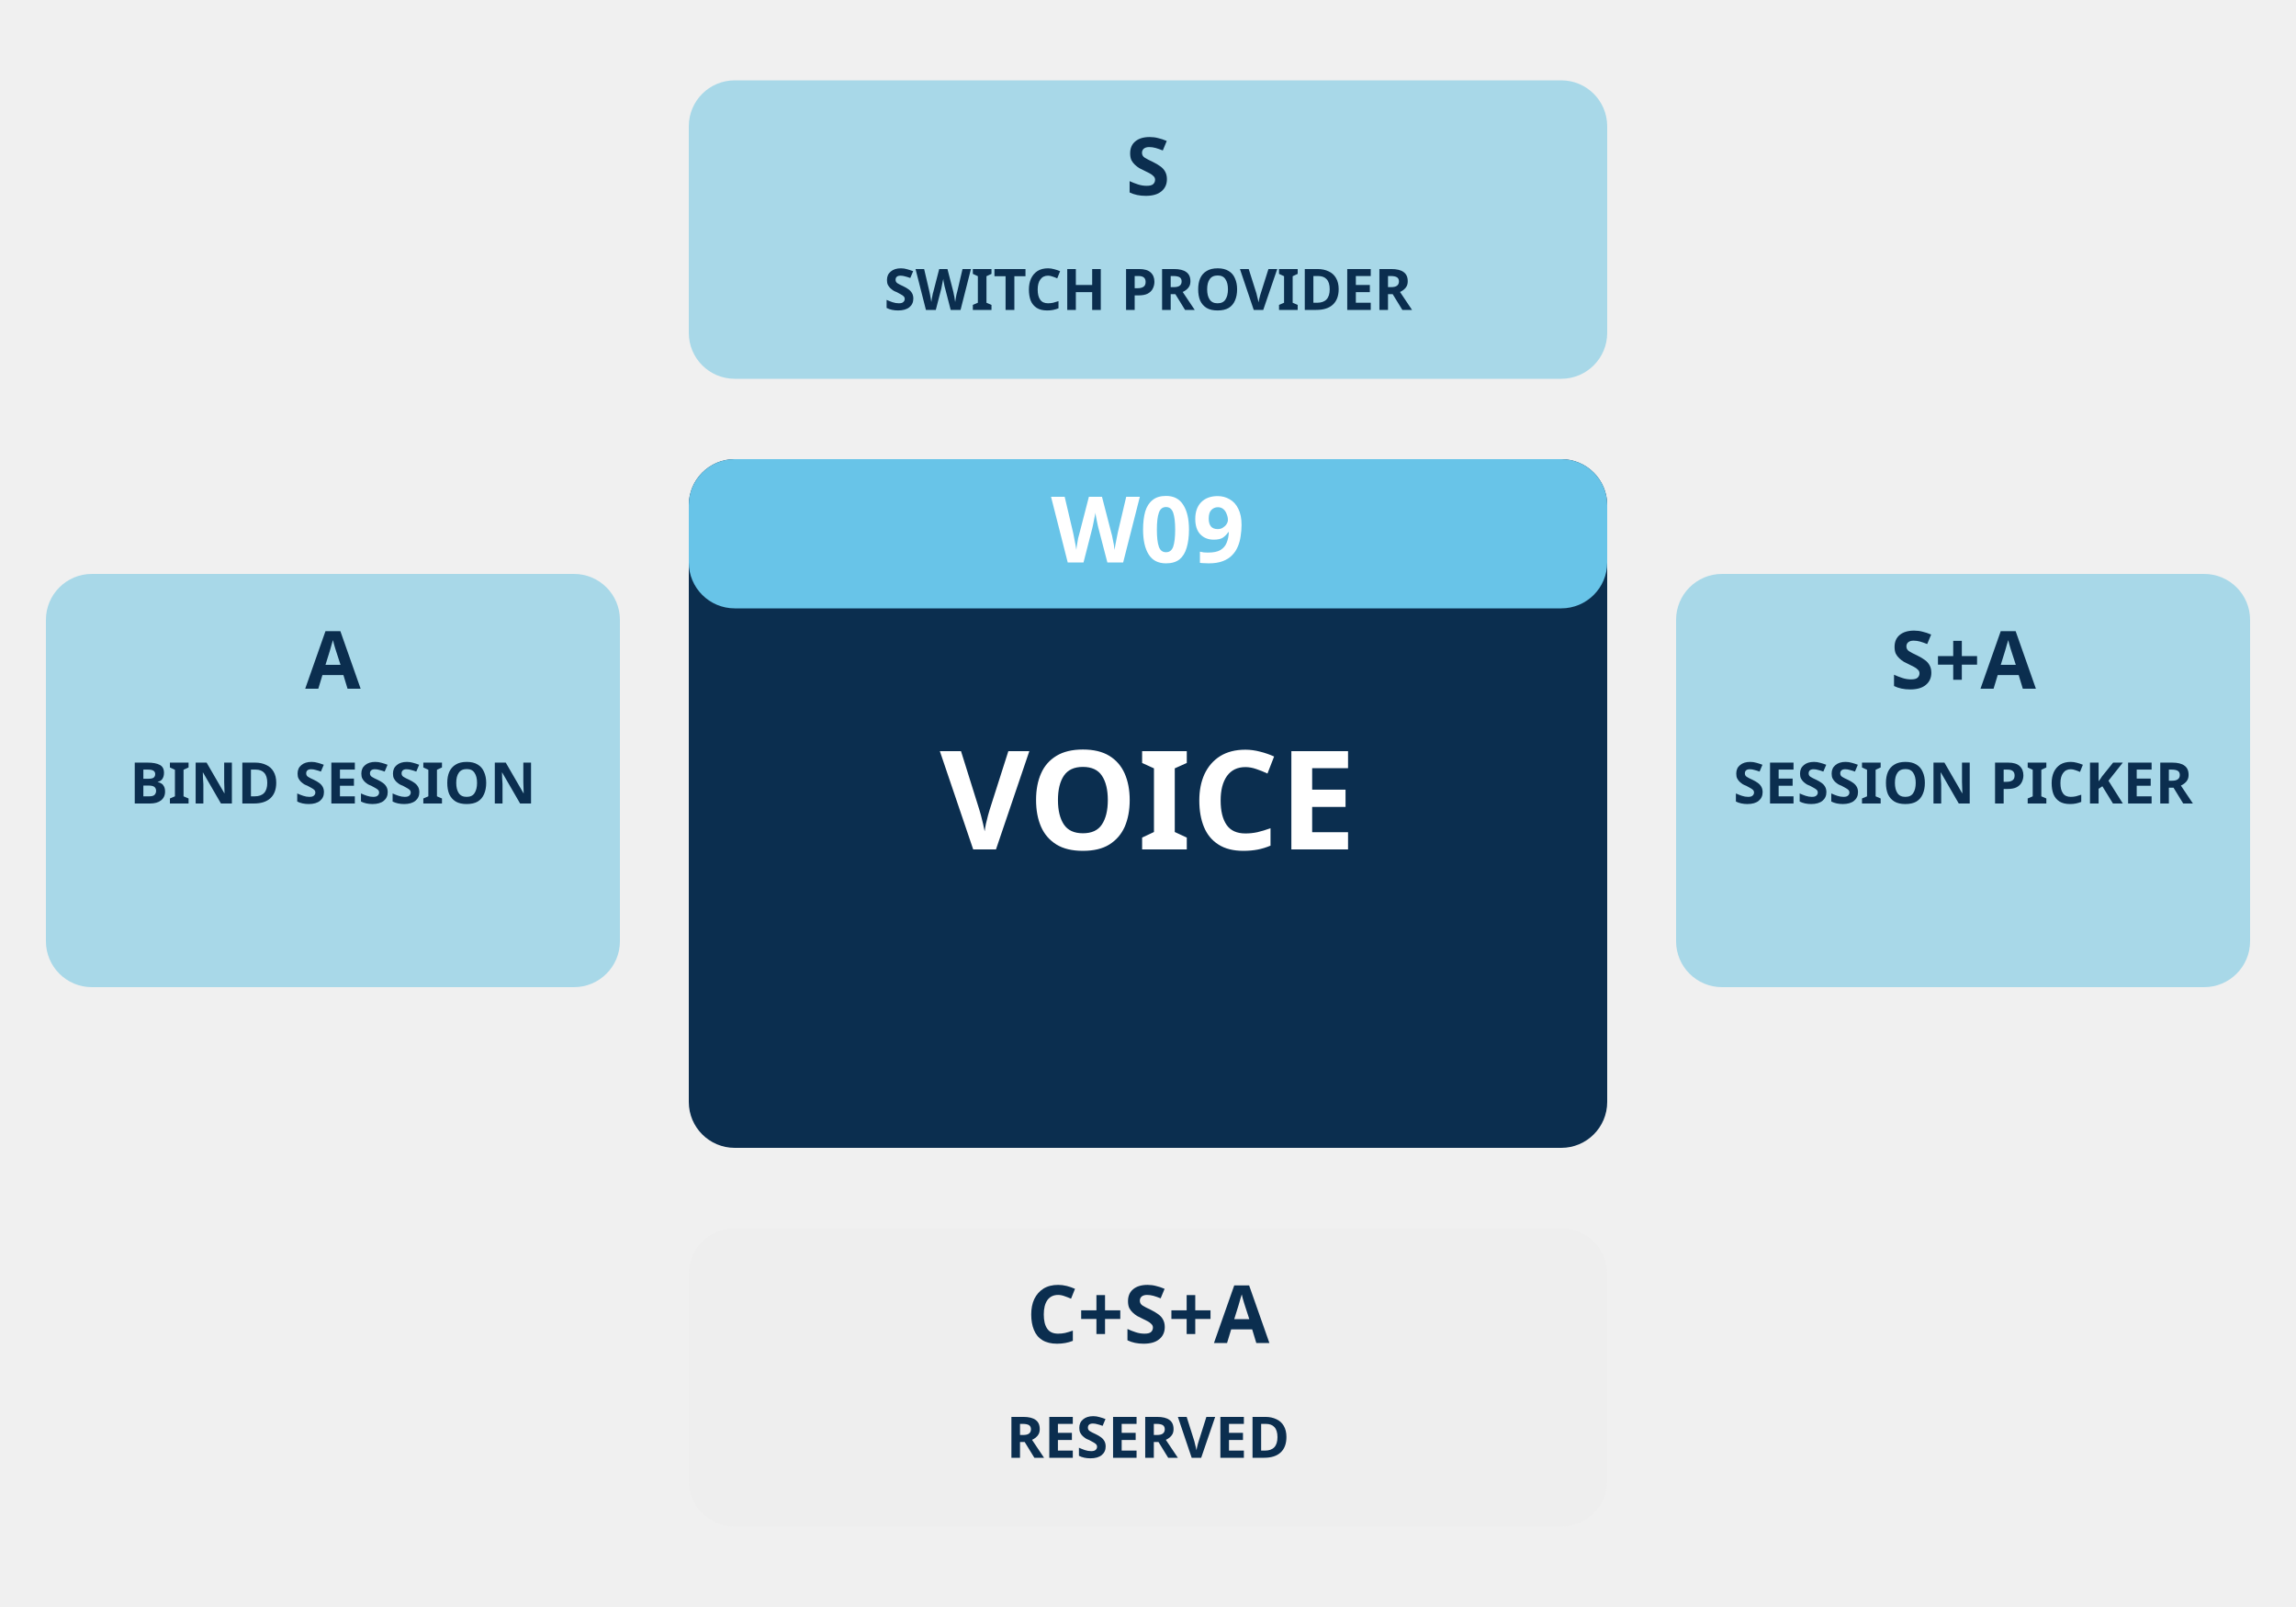
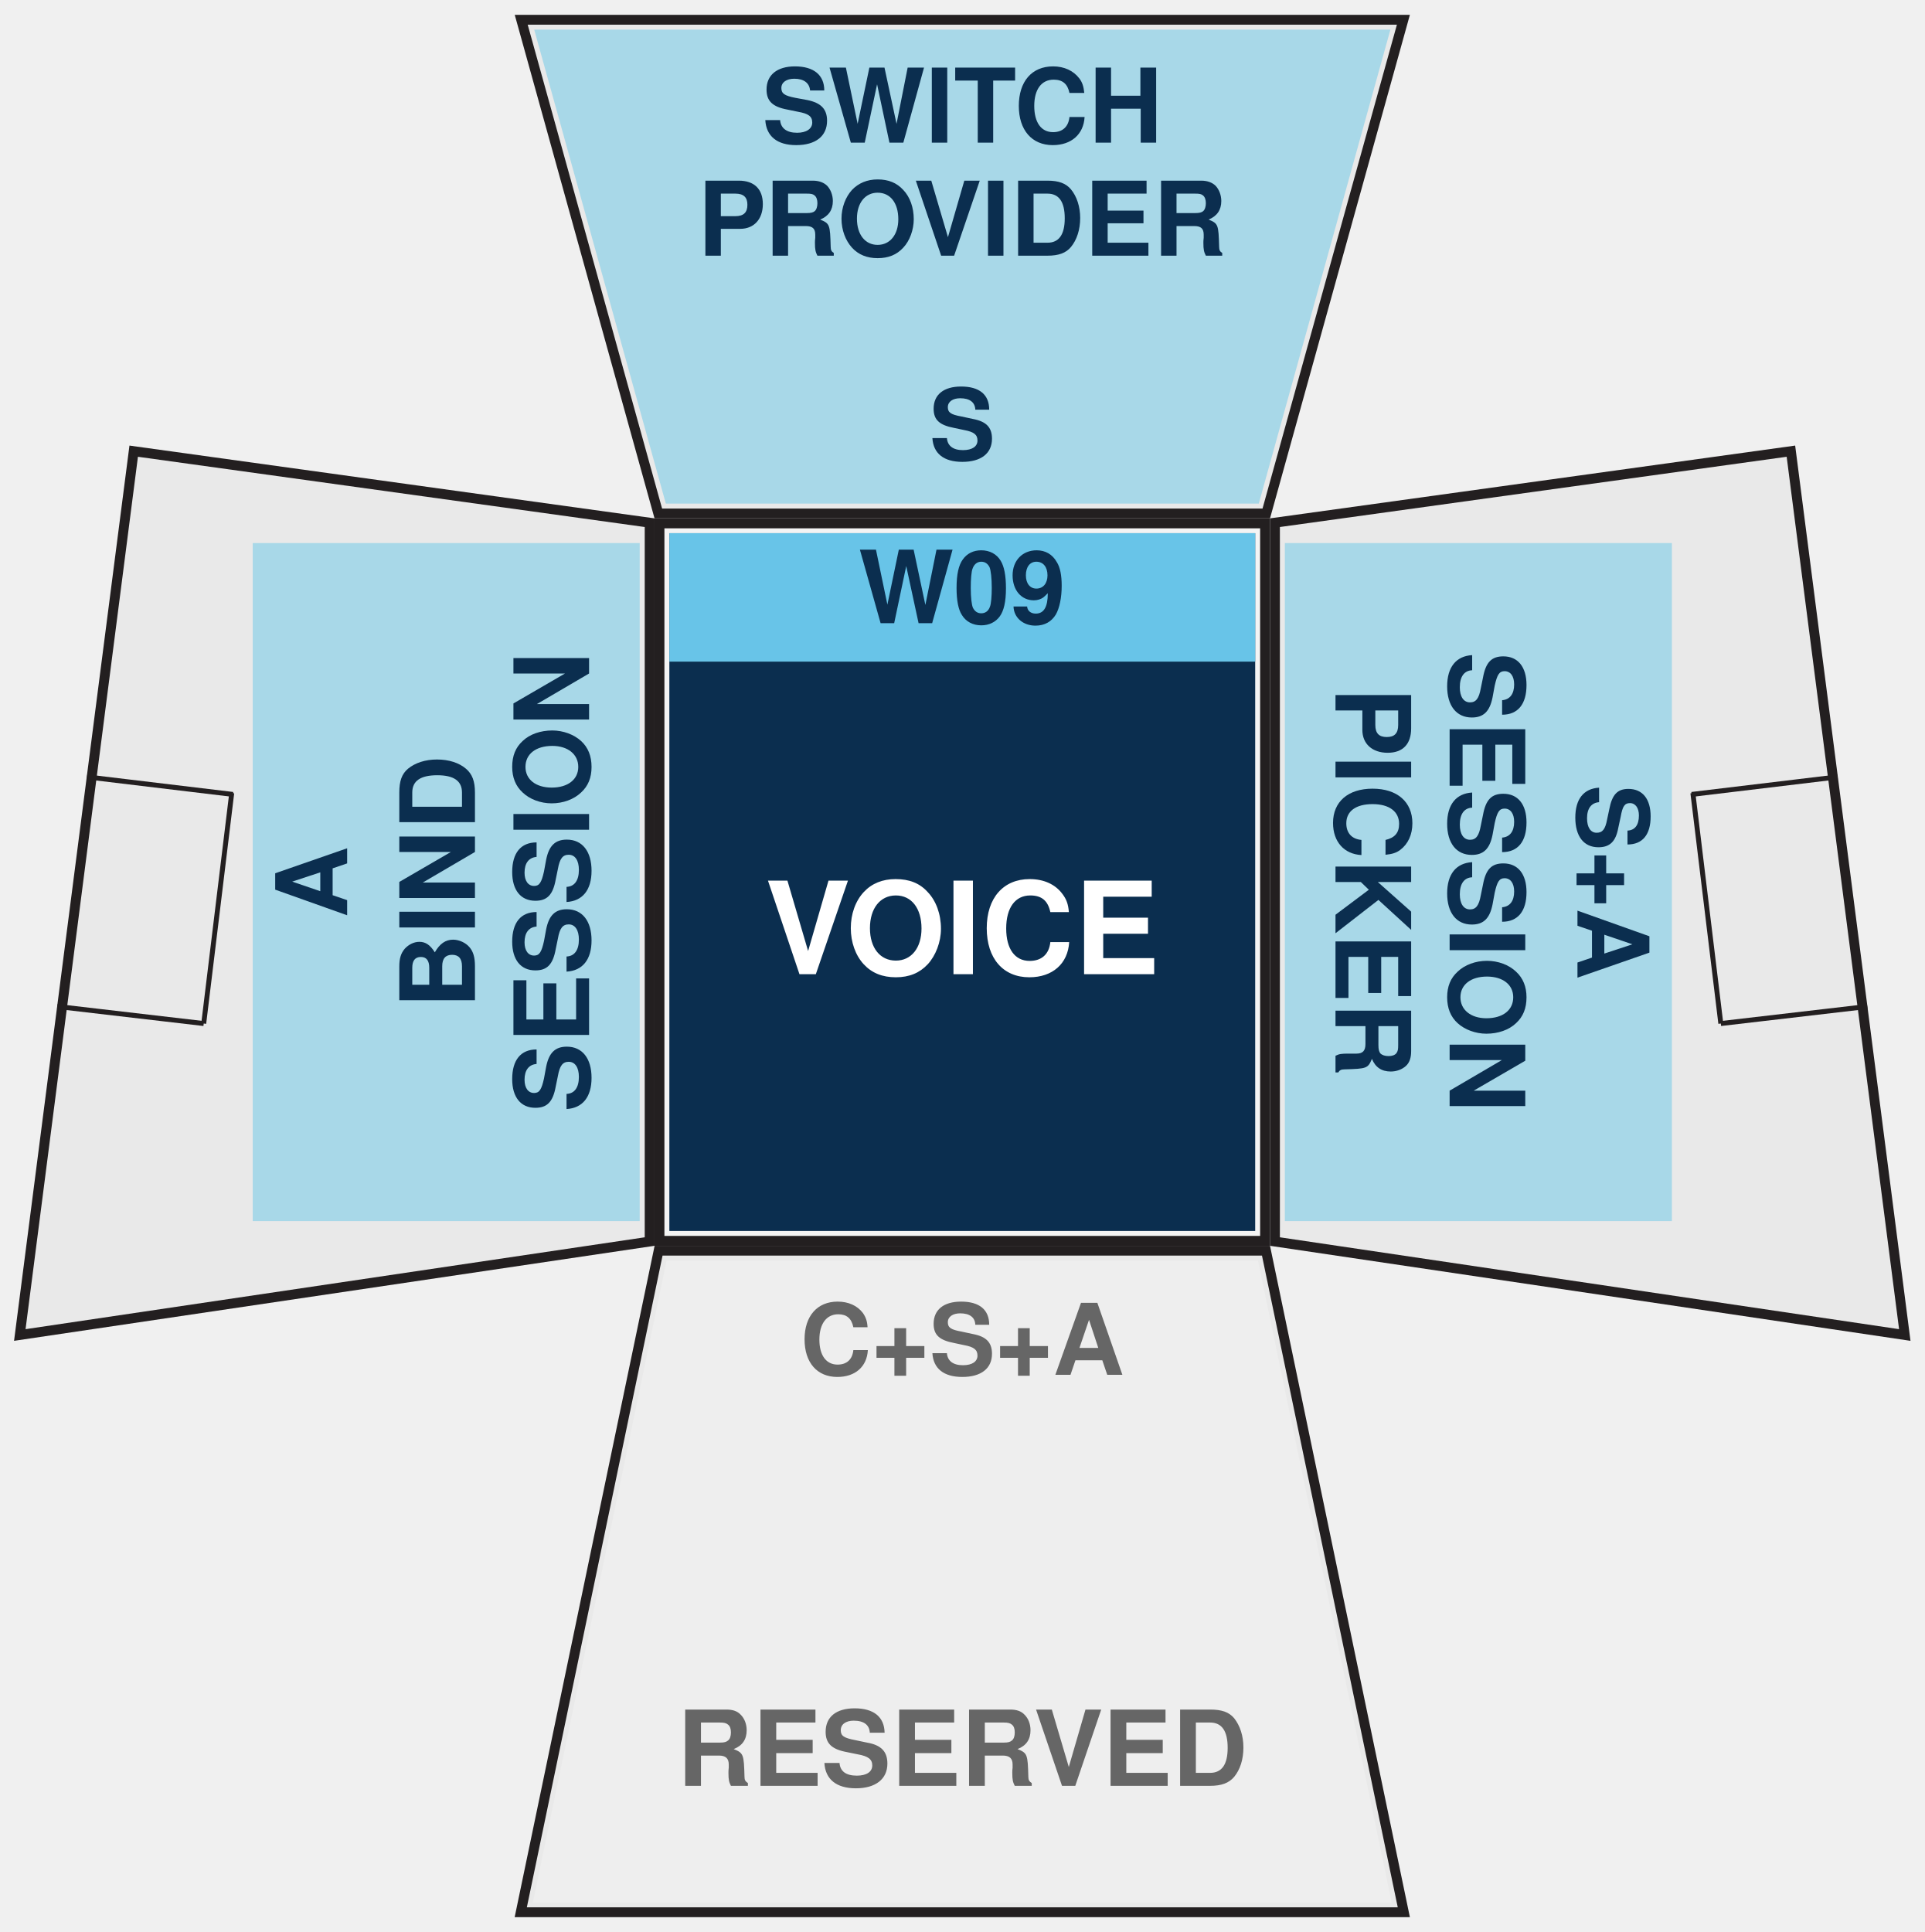
- <svg xmlns="http://www.w3.org/2000/svg" width="200" height="140" viewBox="0 0 200 140" role="img" aria-labelledby="title desc">
-   <style>.id{font:700 8px sans-serif;fill:#fff}.name{font:700 12px sans-serif;fill:#fff}.mod{font:700 7px sans-serif;fill:#0B2E4F;text-anchor:middle}.action{font:700 5px sans-serif;fill:#0B2E4F;text-anchor:middle}</style>
-   <rect x="60" y="40" width="80" height="60" rx="4" fill="#0B2E4F" />
-   <rect x="60" y="40" width="80" height="13" rx="4" fill="#68C4E8" />
-   <text x="100" y="49" class="id" text-anchor="middle">W09</text>
-   <text x="100" y="74" class="name" text-anchor="middle">VOICE</text>
-   <rect x="60" y="7" width="80" height="26" rx="4" fill="#A8D8E8" />
-   <text x="100.0" y="17" class="mod">S</text>
-   <text x="100.0" y="27" class="action" textLength="75" lengthAdjust="spacingAndGlyphs">SWITCH PROVIDER</text>
-   <rect x="4" y="50" width="50" height="36" rx="4" fill="#A8D8E8" />
-   <text x="29.0" y="60" class="mod">A</text>
-   <text x="29.0" y="70" class="action" textLength="45" lengthAdjust="spacingAndGlyphs">BIND SESSION</text>
-   <rect x="146" y="50" width="50" height="36" rx="4" fill="#A8D8E8" />
-   <text x="171.0" y="60" class="mod">S+A</text>
-   <text x="171.0" y="70" class="action" textLength="45" lengthAdjust="spacingAndGlyphs">SESSION PICKER</text>
-   <rect x="60" y="107" width="80" height="26" rx="4" fill="#EEEEEE" />
-   <text x="100.0" y="117" class="mod">C+S+A</text>
-   <text x="100.0" y="127" class="action" textLength="75" lengthAdjust="spacingAndGlyphs">RESERVED</text>
+ <svg xmlns="http://www.w3.org/2000/svg" width="97.387pt" height="97.762pt" viewBox="19.836 471.09 97.387 97.762" role="img" aria-labelledby="title desc">
+   <path fill-rule="nonzero" fill="rgb(95.686%, 95.609%, 95.628%)" fill-opacity="1" d="M 53.207 533.879 L 83.852 533.879 L 83.852 497.57 L 53.207 497.57 Z M 53.207 533.879 " />
+   <path fill-rule="nonzero" fill="rgb(13.73%, 12.16%, 12.549%)" fill-opacity="1" d="M 84.102 497.32 L 52.957 497.32 L 52.957 534.129 L 84.102 534.129 Z M 83.602 533.629 L 53.457 533.629 L 53.457 497.824 L 83.602 497.824 Z M 83.602 533.629 " />
+   <path fill-rule="nonzero" fill="rgb(91.364%, 91.206%, 91.246%)" fill-opacity="1" d="M 84.352 533.914 L 84.352 497.539 L 110.461 493.922 L 116.223 538.641 Z M 84.352 533.914 " />
+   <path fill-rule="nonzero" fill="rgb(13.73%, 12.16%, 12.549%)" fill-opacity="1" d="M 110.676 493.637 L 84.102 497.32 L 84.102 534.129 L 116.512 538.938 Z M 110.246 494.203 L 115.934 538.348 L 84.602 533.699 L 84.602 497.758 " />
+   <path fill-rule="nonzero" fill="rgb(91.364%, 91.206%, 91.246%)" fill-opacity="1" d="M 53.148 497.074 L 46.211 472.09 L 90.852 472.09 L 83.914 497.074 Z M 53.148 497.074 " />
+   <path fill-rule="nonzero" fill="rgb(13.73%, 12.16%, 12.549%)" fill-opacity="1" d="M 91.18 471.84 L 45.883 471.84 L 52.957 497.32 L 84.102 497.32 Z M 90.523 472.34 L 83.723 496.824 L 53.34 496.824 L 46.539 472.34 " />
+   <path fill-rule="nonzero" fill="rgb(91.364%, 91.206%, 91.246%)" fill-opacity="1" d="M 46.188 567.852 L 53.16 534.379 L 83.898 534.379 L 90.871 567.852 Z M 46.188 567.852 " />
+   <path fill-rule="nonzero" fill="rgb(13.73%, 12.16%, 12.549%)" fill-opacity="1" d="M 84.102 534.129 L 52.961 534.129 L 45.879 568.102 L 91.18 568.102 Z M 83.695 534.625 L 90.566 567.602 L 46.496 567.602 L 53.363 534.625 " />
+   <path fill="none" stroke-width="2.5" stroke-linecap="butt" stroke-linejoin="miter" stroke="rgb(13.73%, 12.16%, 12.549%)" stroke-opacity="1" stroke-miterlimit="10" d="M 1129.575 3313.239 L 1055.657 3304.361 " transform="matrix(0.0998785, 0, 0, -0.0998785, 0, 841.3237)" />
+   <path fill="none" stroke-width="2.5" stroke-linecap="butt" stroke-linejoin="miter" stroke="rgb(13.73%, 12.16%, 12.549%)" stroke-opacity="1" stroke-miterlimit="10" d="M 1144.633 3196.925 L 1070.441 3188.282 " transform="matrix(0.0998785, 0, 0, -0.0998785, 0, 841.3237)" />
+   <path fill="none" stroke-width="2.5" stroke-linecap="butt" stroke-linejoin="miter" stroke="rgb(13.73%, 12.16%, 12.549%)" stroke-opacity="1" stroke-miterlimit="10" d="M 1070.441 3188.282 L 1056.283 3305.065 " transform="matrix(0.0998785, 0, 0, -0.0998785, 0, 841.3237)" />
+   <path fill-rule="nonzero" fill="rgb(91.364%, 91.206%, 91.246%)" fill-opacity="1" d="M 26.602 493.918 L 52.707 497.539 L 52.707 533.91 L 20.836 538.641 Z M 26.602 493.918 " />
+   <path fill-rule="nonzero" fill="rgb(13.73%, 12.16%, 12.549%)" fill-opacity="1" d="M 26.387 493.637 L 20.547 538.938 L 52.957 534.129 L 52.957 497.32 Z M 26.816 494.203 L 52.461 497.758 L 52.461 533.699 L 21.129 538.348 " />
+   <path fill="none" stroke-width="2.5" stroke-linecap="butt" stroke-linejoin="miter" stroke="rgb(13.73%, 12.16%, 12.549%)" stroke-opacity="1" stroke-miterlimit="10" d="M 242.678 3313.239 L 316.635 3304.361 " transform="matrix(0.0998785, 0, 0, -0.0998785, 0, 841.3237)" />
+   <path fill="none" stroke-width="2.5" stroke-linecap="butt" stroke-linejoin="miter" stroke="rgb(13.73%, 12.16%, 12.549%)" stroke-opacity="1" stroke-miterlimit="10" d="M 227.659 3196.925 L 301.812 3188.282 " transform="matrix(0.0998785, 0, 0, -0.0998785, 0, 841.3237)" />
+   <path fill="none" stroke-width="2.5" stroke-linecap="butt" stroke-linejoin="miter" stroke="rgb(13.73%, 12.16%, 12.549%)" stroke-opacity="1" stroke-miterlimit="10" d="M 301.812 3188.282 L 316.009 3305.065 " transform="matrix(0.0998785, 0, 0, -0.0998785, 0, 841.3237)" />
+   <g transform="translate(0 841.89) scale(1 -1)">
+     <rect x="53.707" y="308.511" width="29.645" height="35.309" fill="#0B2E4F" />
+     <rect x="53.707" y="337.32" width="29.645" height="6.5" fill="#68C4E8" />
+     <text transform="translate(68.5293 339.2666) scale(1 -1)" text-anchor="middle" font-family="Helvetica,Arial,sans-serif" font-weight="700" font-size="5.10" fill="#0B2E4F">W09</text>
+     <text transform="translate(68.5293 321.5046) scale(1 -1)" text-anchor="middle" font-family="Helvetica,Arial,sans-serif" font-weight="700" font-size="6.50" fill="#FFFFFF">VOICE</text>
+     <rect x="84.852" y="309.011" width="19.586" height="34.309" fill="#A8D8E8" />
+     <g transform="translate(94.64452 326.1654)">
+       <g transform="rotate(-90)">
+         <text transform="translate(0 5.015457) scale(1 -1)" text-anchor="middle" font-family="Helvetica,Arial,sans-serif" font-weight="700" font-size="5.00" fill="#0B2E4F">S+A</text>
+         <text transform="translate(0 -1.453875) scale(1 -1)" text-anchor="middle" font-family="Helvetica,Arial,sans-serif" font-weight="700" font-size="5.25" fill="#0B2E4F">SESSION</text>
+         <text transform="translate(0 -7.228875) scale(1 -1)" text-anchor="middle" font-family="Helvetica,Arial,sans-serif" font-weight="700" font-size="5.25" fill="#0B2E4F">PICKER</text>
+       </g>
+     </g>
+     <path d="M 53.529 345.316 L 46.869 369.3 L 90.194 369.3 L 83.534 345.316 Z" fill="#A8D8E8" />
+     <text transform="translate(68.5293 347.5383) scale(1 -1)" text-anchor="middle" font-family="Helvetica,Arial,sans-serif" font-weight="700" font-size="5.00" fill="#0B2E4F">S</text>
+     <text transform="translate(68.53125 363.5816) scale(1 -1)" text-anchor="middle" font-family="Helvetica,Arial,sans-serif" font-weight="700" font-size="5.20" fill="#0B2E4F">SWITCH</text>
+     <text transform="translate(68.53125 357.8616) scale(1 -1)" text-anchor="middle" font-family="Helvetica,Arial,sans-serif" font-weight="700" font-size="5.20" fill="#0B2E4F">PROVIDER</text>
+     <path d="M 46.802 274.538 L 53.567 307.011 L 83.492 307.011 L 90.256 274.538 Z" fill="#EEEEEE" />
+     <text transform="translate(68.5293 301.2336) scale(1 -1)" text-anchor="middle" font-family="Helvetica,Arial,sans-serif" font-weight="700" font-size="5.00" fill="#666666">C+S+A</text>
+     <text transform="translate(68.5293 280.4343) scale(1 -1)" text-anchor="middle" font-family="Helvetica,Arial,sans-serif" font-weight="700" font-size="5.30" fill="#666666">RESERVED</text>
+     <rect x="32.625" y="309.011" width="19.582" height="34.309" fill="#A8D8E8" />
+     <g transform="translate(42.41601 326.1654)">
+       <g transform="rotate(90)">
+         <text transform="translate(0 5.013519) scale(1 -1)" text-anchor="middle" font-family="Helvetica,Arial,sans-serif" font-weight="700" font-size="5.00" fill="#0B2E4F">A</text>
+         <text transform="translate(0 -1.453875) scale(1 -1)" text-anchor="middle" font-family="Helvetica,Arial,sans-serif" font-weight="700" font-size="5.25" fill="#0B2E4F">BIND</text>
+         <text transform="translate(0 -7.228875) scale(1 -1)" text-anchor="middle" font-family="Helvetica,Arial,sans-serif" font-weight="700" font-size="5.25" fill="#0B2E4F">SESSION</text>
+       </g>
+     </g>
+   </g>
</svg>
